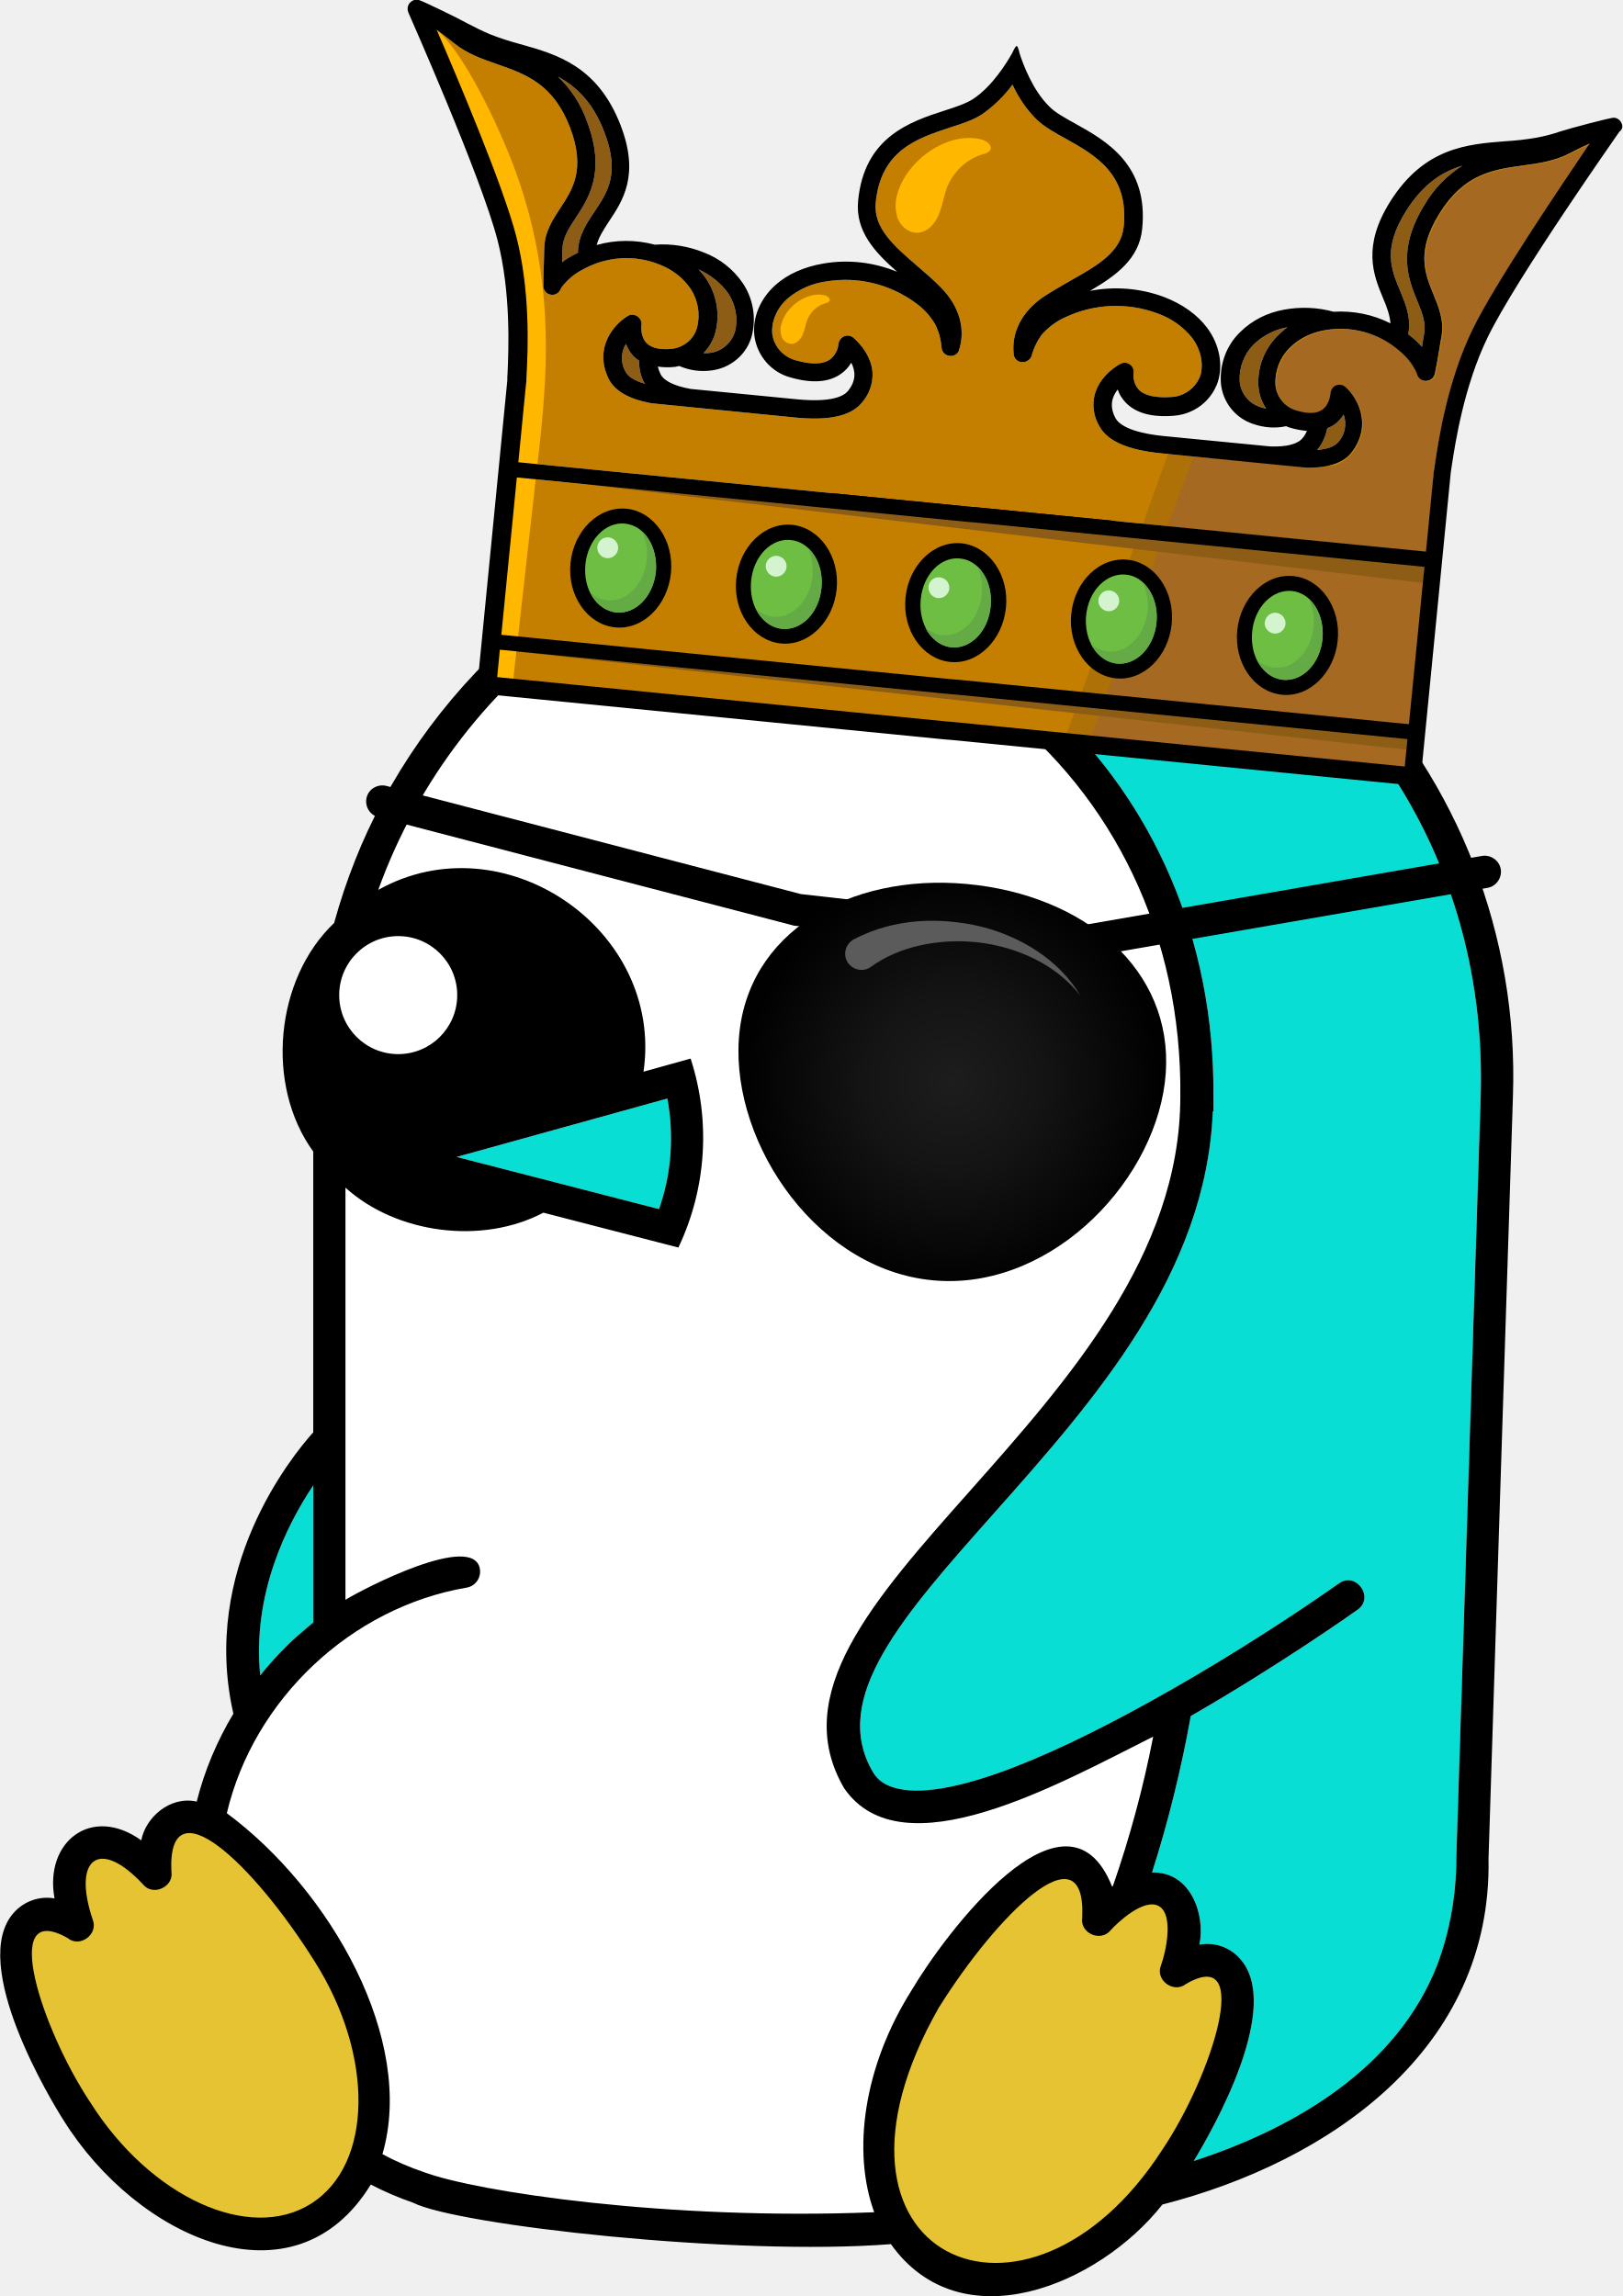
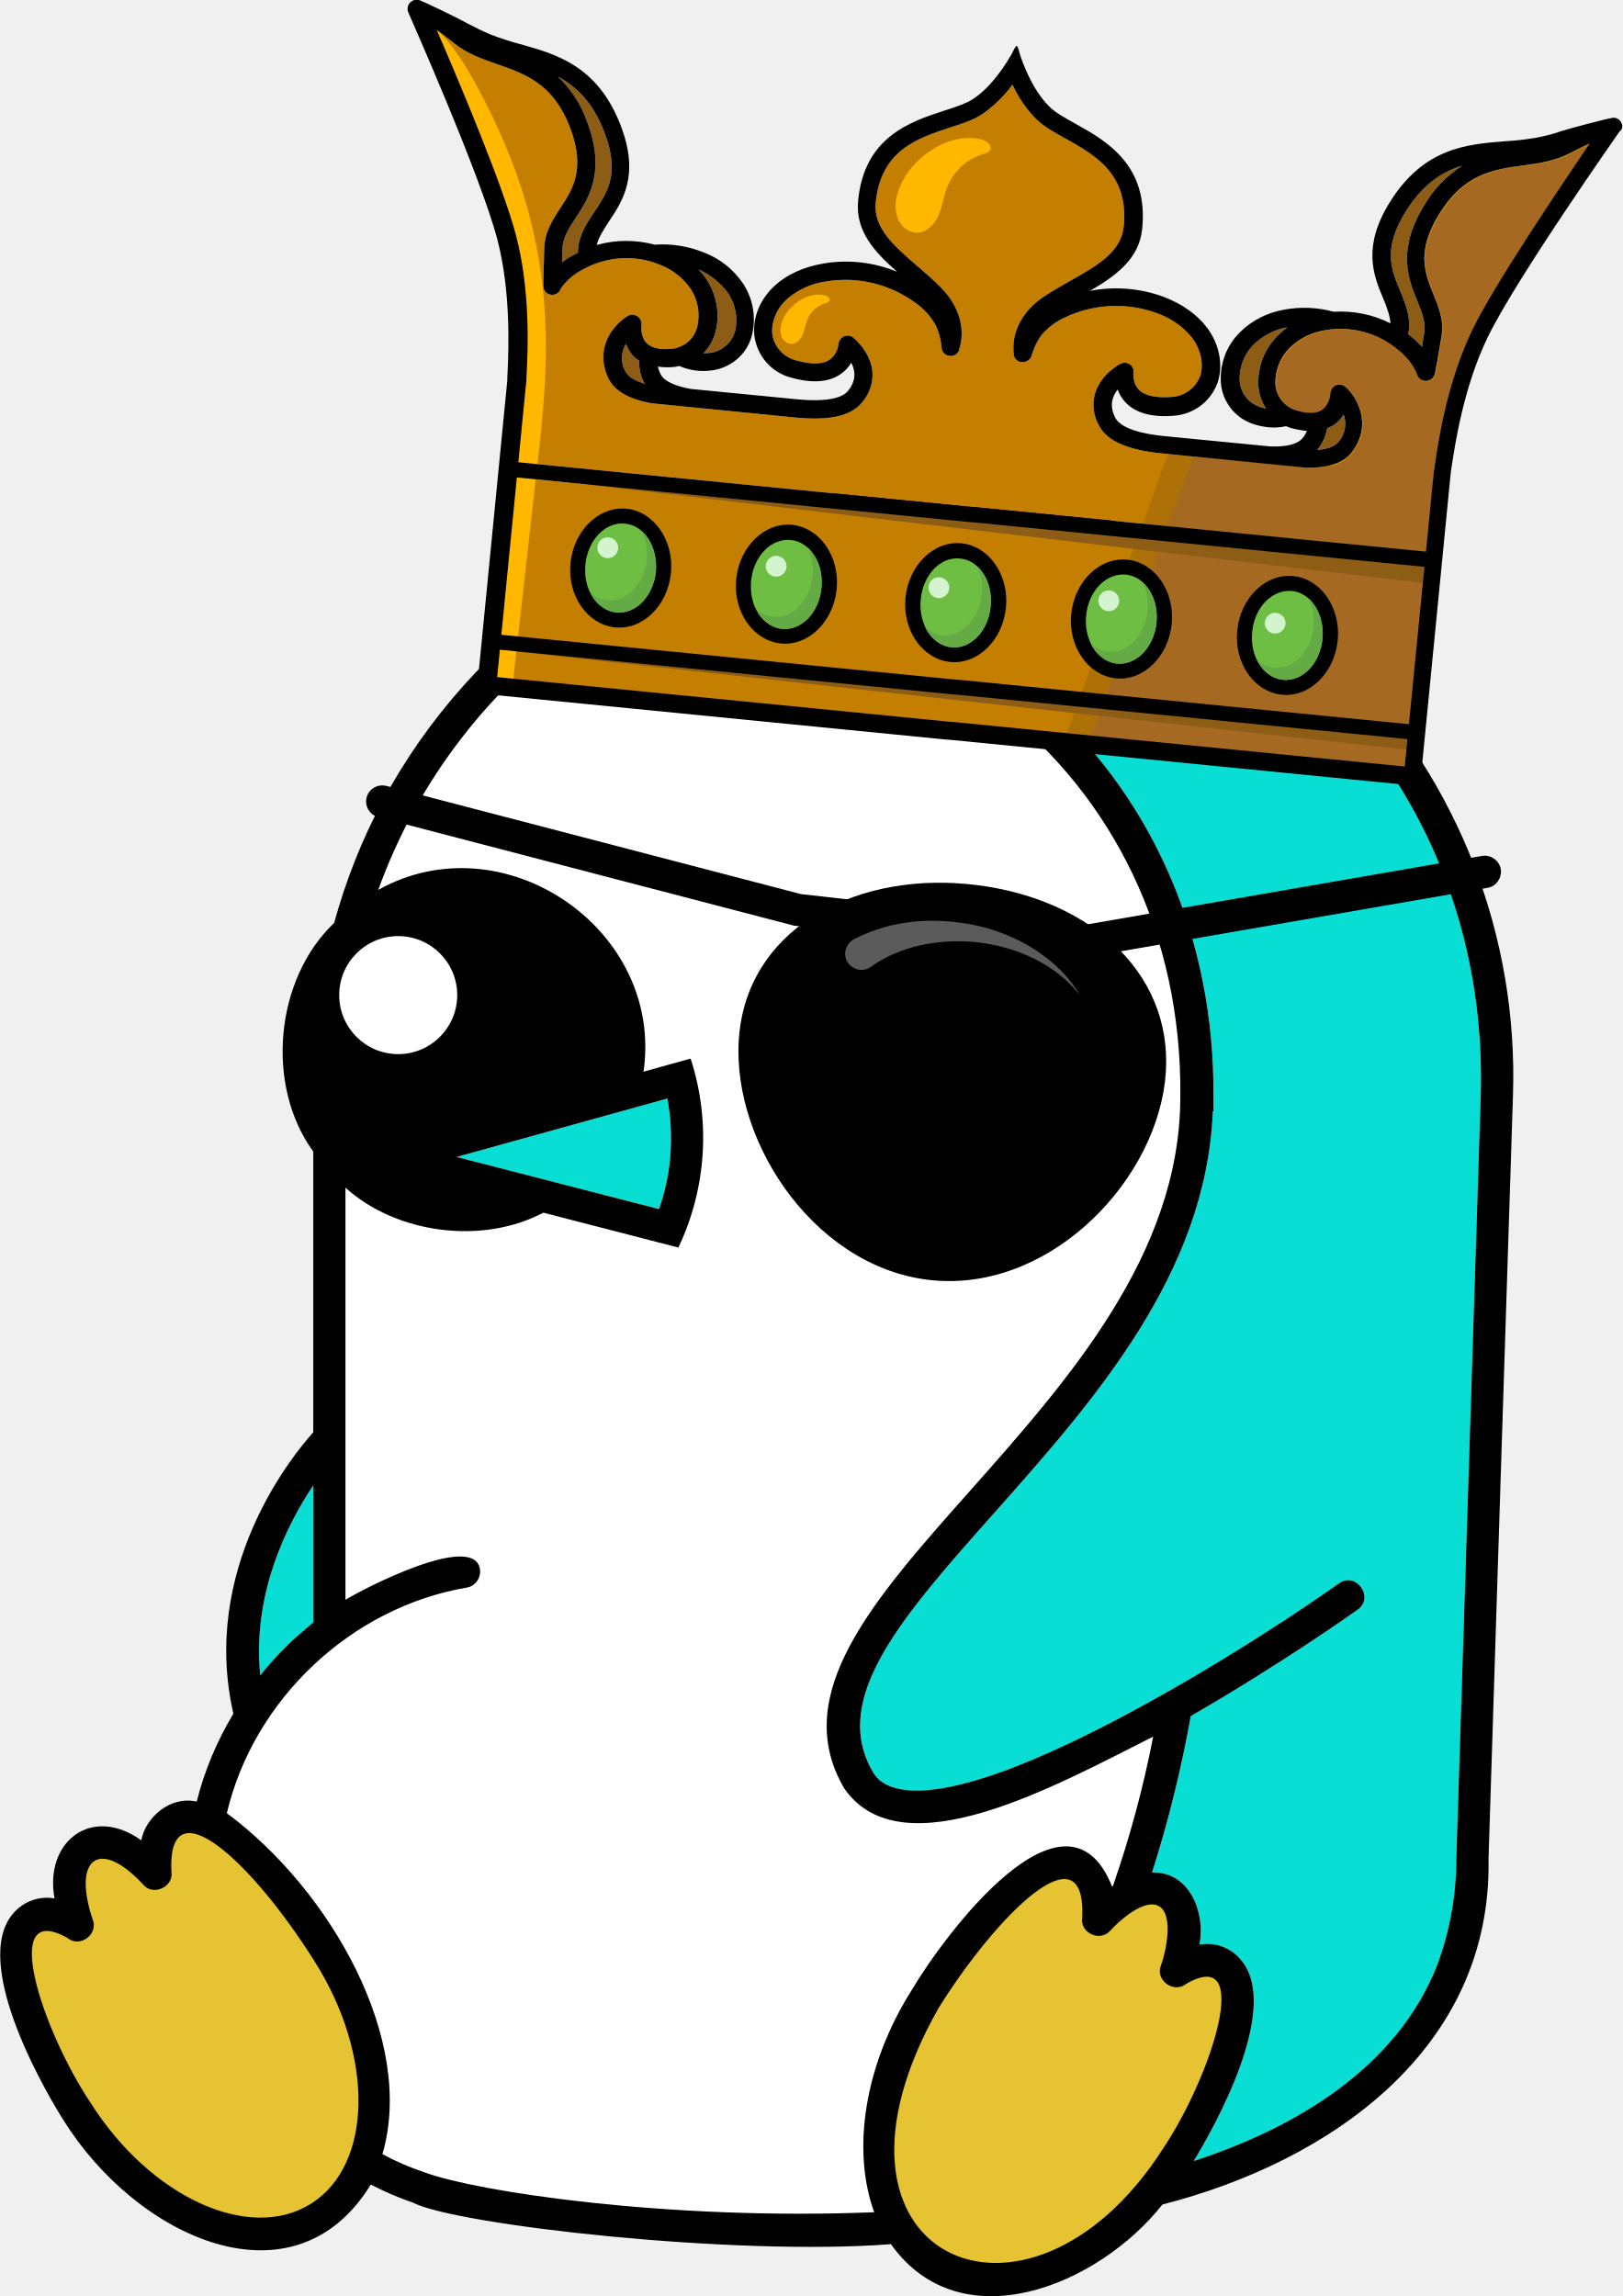
<svg xmlns="http://www.w3.org/2000/svg" version="1.1" id="CrownPatch" x="0px" y="0px" viewBox="0 0 544.3 770.4" style="enable-background:new 0 0 544.3 770.4;" xml:space="preserve">
  <style type="text/css">
	.penguin-st0{fill:#08DED4;}
	.penguin-st1{fill:#E5C333;}
	.penguin-st2{fill:#FFFFFF;}
	.penguin-st3{display:none;fill:#FFFFFF;}
	.penguin-st4{fill:#C57F00;}
	.penguin-st5{opacity:0.4;fill:#8D5D15;enable-background:new    ;}
	.penguin-st6{fill:#A56921;}
	.penguin-st7{fill:#8D5D15;}
	.penguin-st8{fill:#FFB700;}
	.penguin-st9{fill:#6FBE44;}
	.penguin-st10{fill:#65AB45;}
	.penguin-st11{fill:#D4F4D0;}
- 	.penguin-st12{fill:url(#SVGID_1_penguin);}
+ 	.penguin-st12{fill="url(#SVGID_1_penguin)";}
	.penguin-st13{fill:#5B5B5B;}
</style>
  <g id="Color_body">
    <g id="Color_body-2">
      <path class="penguin-st0" d="M496.8,367.2c-8.2,256-8.2,256.1-8.2,256.2c0,12.2-2.1,24.4-6.4,35.9c-13.5,34.6-47.8,54.8-81.7,65.8    c6.2-10.2,30.2-52,15.4-68c-3.4-3.8-8.5-5.5-13.5-4.6c2.1-10.2-3-24.6-15.9-24.2c5.5-17.2,9.8-34.7,13-52.5    c29.7-17.1,53.9-34.2,56-35.7c5.7-4.1-0.5-12.9-6.3-8.8c-12.3,8.7-33.6,22.8-56.8,36c-0.4,0.2-0.8,0.4-1.1,0.6    c-33.8,19.2-71.2,36.4-89.9,32.3c-4.1-0.9-6.9-2.7-8.6-5.7c-14.4-24.8,10-52.2,40.9-87c33.4-37.6,71-80.1,73.2-134.6h0.2    c0-0.4,0-5,0-5.2c0.8-105.9-83.4-182.5-185.4-174.3C350.1,133.4,500.6,222.2,496.8,367.2z" />
    </g>
    <g id="Color_body-3">
      <path class="penguin-st0" d="M105.1,498.4v46c-3,2.6-6.3,5.2-9,8c-3.1,3.1-6.1,6.3-8.8,9.8C84.6,534.8,96.2,511.7,105.1,498.4z" />
    </g>
    <g id="Color_body-4">
      <path class="penguin-st0" d="M153.2,388.2l70.7-19.6c2.3,12.4,1.4,25.2-2.8,37.1L153.2,388.2z" />
    </g>
  </g>
  <g id="Shape">
    <polygon class="penguin-st1" points="368.6,639 363.1,626.9 355,625.3 342.5,636.3 328,646.6 313.7,665.6 302.6,685.4 295.3,712.9    297.2,736.9 308,755.4 318.6,762.3 340.1,765 367.6,755.6 393.6,725.6 409.5,695.1 415.1,670.1 409,658.6 396.3,660.2 396.1,640.7    386.2,633.7 373.6,636.3  " />
    <polygon class="penguin-st1" points="52,628.7 40.4,619.7 31.6,618.4 24.4,625.1 24.4,636.3 21.1,643.2 8.7,645.2 5.4,650.9 5.4,663.5    25.8,708.4 43.9,730 65.5,748 87.2,749.4 107.2,743.9 121.9,725.6 125.6,695.1 118,670.1 101.5,642.4 87.3,625.1 73.9,613.4    61.1,609.8 52.5,619.2  " />
    <path class="penguin-st2" d="M293.3,742.3c-69.4,2.8-133.6-6.9-151.2-13.5c-4.7-1.6-9.4-3.6-13.8-6c11.2-38.3-17.4-88.6-52.2-114.4   c9-38.2,41.7-69.1,80.5-75.7c2.9-0.5,4.9-3.3,4.4-6.3c0,0,0,0,0,0c-2.2-12.3-38.6,6.4-45.1,10.4V398.5c17,15.4,45.7,19.3,66.4,8.4   l45.3,11.7c9.4-19.8,10.9-42.5,4.1-63.4l-15.8,4.4c6.9-47.9-47.1-84.5-89-61c13.3-36.9,37.8-68.6,70.1-90.8   c103.6-22.8,200.4,49.9,199,160.6c-0.2,52.6-37.7,94.8-70.7,132c-32.4,36.5-60.5,68.1-42.1,99.6c19.4,28.3,72-1.4,103.7-17.3   c-3.3,17-7.8,33.7-13.5,50.1c-0.1,0.1-0.2,0.1-0.3,0.2c-15.4-38.5-56.1,15.9-67.3,34.9C289.8,693.3,285.8,721.7,293.3,742.3z" />
    <circle class="penguin-st3" cx="288" cy="328.1" r="19.1" />
    <path d="M362.7,321.5l-96.3-10.9l-139.5-36.4c-2.9-0.8-4.6-3.7-3.9-6.6s3.7-4.6,6.6-3.9L268.7,300l93.6,10.6l134.9-23.4   c2.9-0.5,5.8,1.5,6.3,4.4c0.5,2.9-1.5,5.8-4.4,6.3l0,0L362.7,321.5z" />
    <path d="M452.1,224.2c-65.9-70-182.3-79.8-260.8-25.6c-26.3,18-47.9,42.2-63,70.3c-6.9,12.9-12.3,26.6-16.2,40.8   c-19.8,18.8-23.2,54.4-7,76.7v94.2c-7.3,8.1-37.9,45.9-26.8,94.4c-5.5,9.2-9.7,19.1-12.3,29.5c-9-2-17.2,5.4-18.6,13   c-16.8-12-32.6,0.6-29.1,19.5c-5-0.9-10.1,0.9-13.5,4.6c-15.9,17.2,13.1,64.5,16.5,69.8c24.7,39.6,77.4,63.6,103.1,21.6   c4.6,2.4,9.3,4.4,14.2,6.1c14.7,7.5,108,18,160.3,13.9c23.5,33,69.6,13.9,91.1-13.3c56.3-14.4,110.6-52.2,109.4-116   c0-1.5,8.2-256,8.2-256C509.4,314.2,489.4,262.4,452.1,224.2z M153.2,388.2l70.7-19.6c2.3,12.4,1.4,25.2-2.8,37.1L153.2,388.2z    M105.1,498.4v46c-3,2.6-6.3,5.2-9,8c-3.1,3.1-6.1,6.3-8.8,9.8C84.6,534.8,96.2,511.7,105.1,498.4z M104.4,739.4   c-20.7,13.1-53.9-2.1-74-33.8c-16.3-24.4-30.8-68.4-7.7-55.3c4.1,3.4,10.4-1.3,8.4-6.2c-6.9-20.5,2.2-27.6,16.9-11.8   c3.3,4.1,10.4,0.8,9.5-4.3c-1.4-30,27.5-2.7,48.1,30.2C125.6,689.8,125.1,726.3,104.4,739.4L104.4,739.4z M293.3,742.3   c-69.4,2.8-133.6-6.9-151.2-13.5c-4.7-1.6-9.4-3.6-13.8-6c11.2-38.3-17.4-88.6-52.2-114.4c9-38.2,41.7-69.1,80.5-75.7   c2.9-0.5,4.9-3.3,4.4-6.3c0,0,0,0,0,0c-2.2-12.3-38.6,6.4-45.1,10.4V398.5c17,15.4,45.7,19.3,66.4,8.4l45.3,11.7   c9.4-19.8,10.9-42.5,4.1-63.4l-15.8,4.4c6.9-47.9-47.1-84.5-89-61c13.3-36.9,37.8-68.6,70.1-90.8c103.6-22.8,200.4,49.9,199,160.6   c-0.2,52.6-37.7,94.8-70.7,132c-32.4,36.5-60.5,68.1-42.1,99.6c19.4,28.3,72-1.4,103.7-17.3c-3.3,17-7.8,33.7-13.5,50.1   c-0.1,0.1-0.2,0.1-0.3,0.2c-15.4-38.5-56.1,15.9-67.3,34.9C289.8,693.3,285.8,721.7,293.3,742.3L293.3,742.3z M390.1,721.1   c-45.6,71-122.7,36.1-75.1-47.5c19.3-30.9,49.4-61,48.1-30.2c-0.9,5.2,6.1,8.4,9.5,4.3c2.2-2.5,11.4-11.2,16.4-8   c4.7,3,2.3,14.9,0.5,19.8c-2,4.9,4.3,9.5,8.4,6.2C420.8,652.4,406.4,696.8,390.1,721.1L390.1,721.1z M496.8,367.2   c-8.2,256-8.2,256.1-8.2,256.2c0,12.2-2.1,24.4-6.4,35.9c-13.5,34.6-47.8,54.8-81.7,65.8c6.2-10.2,30.2-52,15.4-68   c-3.4-3.8-8.5-5.5-13.5-4.6c2.1-10.2-3-24.6-15.9-24.2c5.5-17.2,9.8-34.7,13-52.5c29.7-17.1,53.9-34.2,56-35.7   c5.7-4.1-0.5-12.9-6.3-8.8c-12.3,8.7-33.6,22.8-56.8,36c-0.4,0.2-0.8,0.4-1.1,0.6c-33.8,19.2-71.2,36.4-89.9,32.3   c-4.1-0.9-6.9-2.7-8.6-5.7c-14.4-24.8,10-52.2,40.9-87c33.4-37.6,71-80.1,73.2-134.6h0.2c0-0.4,0-5,0-5.2   c0.8-105.9-83.4-182.5-185.4-174.3C350.1,133.4,500.6,222.2,496.8,367.2z" />
    <circle class="penguin-st2" cx="133.6" cy="333.9" r="19.8" />
    <g id="Layer_2_1_">
      <path class="penguin-st4" d="M494,110.6c-8.4,17.3-11.4,37.1-12.5,44.6c-0.2,1.3-0.3,2.3-0.4,2.7c-0.1,0.2-0.1,0.5-0.1,0.7l-2.6,26.5    l-151-14.9l-2.5-0.2l-151-14.9l2.6-26.5c0.1-0.2,0.1-0.5,0.1-0.7c0-0.5,0-1.4,0.1-2.8c0.4-7.6,1.3-27.6-3.6-46.2    c-4.4-16.8-19.5-52.5-26.6-68.9c1.6,1.2,3.6,2.7,6,4.6c4.2,3.4,9.3,5.2,14.2,6.9c9.8,3.4,19,6.7,24.6,21.4    c5.2,13.9,0.9,20.5-3.3,26.9c-2.6,4-5.3,8.1-5.4,13.5c0,1.3-0.1,2.7-0.1,4.2c-0.1,2.6-0.2,5.5-0.2,8.4c0,1.4,0.9,2.6,2.2,2.9    c1.3,0.4,2.7-0.2,3.4-1.4l0.3-0.6c0.1-0.2,0.2-0.3,0.3-0.5c1.8-2.4,4.1-4.3,6.7-5.7c8.1-4.6,17.8-5.3,26.4-1.7    c4.1,1.6,7.6,4.4,10.1,8c2.5,3.8,3.3,8.5,2.2,12.9c-1,3.8-4.2,6.6-8.1,7.2c-4.3,0.5-7.2-0.2-8.9-1.9c-2.2-2.3-1.7-6-1.7-6    c0.2-1.2-0.4-2.3-1.4-3c-1-0.6-2.3-0.7-3.3,0c-4.4,2.7-11.3,10.4-6.4,20.8c2,4.2,6.8,7,14.4,8.4l48.4,4.8    c11.2,1.1,18.4-0.5,22.1-4.8c2.6-2.9,4-6.7,3.7-10.6c-0.6-6.6-6.1-11.1-6.4-11.4c-0.9-0.7-2.1-0.9-3.2-0.4c-1,0.5-1.7,1.5-1.8,2.6    c-0.2,2-1.2,3.8-2.8,5.1c-2.4,1.7-6.3,1.8-11.5,0.3c-4.2-1.1-7.3-4.6-7.9-8.8c-0.4-4.1,1.5-8.7,5.1-11.9c3.8-3.2,8.4-5.2,13.2-5.8    c10.6-1.7,21.4,1,30,7.4c2.6,1.9,4.8,4.3,6.4,7.1c1.2,2.4,1.9,5.1,2.1,7.8c0.1,1.4,1.3,2.6,2.7,2.7c1.5,0.2,2.9-0.7,3.2-2.1    c2.2-7,0-14.5-5.9-20.6c-2.5-2.6-5.3-5-8.1-7.4c-8-6.9-14.8-12.8-14-21.3c1.7-17.6,14-21.6,24.9-25.2c4.1-1.3,8.1-2.6,11-4.6    c3.8-2.7,7.2-6,10-9.8c2,4.3,4.6,8.2,7.9,11.5c2.5,2.5,6.1,4.5,9.9,6.6c10,5.6,21.3,11.9,19.5,29.6c-0.9,8.5-8.8,13-17.9,18.1    c-3.1,1.8-6.3,3.6-9.3,5.6c-6.9,4.8-10.5,11.7-9.7,19c0.1,1.5,1.3,2.7,2.8,2.7c1.4,0.1,2.8-0.8,3.2-2.1c0.7-2.6,1.9-5.1,3.5-7.2    c2.1-2.4,4.8-4.4,7.7-5.7c9.7-4.6,20.8-5.1,30.9-1.4c4.6,1.6,8.8,4.5,11.8,8.3c2.9,3.9,3.9,8.7,2.7,12.7c-1.5,4-5.2,6.8-9.5,7.1    c-5.3,0.4-9.2-0.4-11.2-2.5c-1.3-1.5-1.9-3.5-1.7-5.5c0.2-1.1-0.3-2.3-1.2-2.9c-0.9-0.7-2.2-0.8-3.2-0.2c-0.3,0.1-6.6,3.5-8.5,9.9    c-1.1,3.8-0.5,7.8,1.5,11.1c2.7,4.9,9.5,7.9,20.7,9l48.4,4.8c7.7,0.2,13-1.6,15.7-5.4c6.8-9.2,1.6-18.2-2.2-21.6    c-0.9-0.8-2.1-1-3.2-0.6c-1.1,0.4-1.8,1.5-1.9,2.6c0,0-0.2,3.8-2.8,5.6c-2,1.4-5.1,1.4-9.1,0.1c-3.7-1.3-6.3-4.7-6.6-8.6    c-0.2-4.5,1.5-9,4.7-12.2c3.1-3.1,7.1-5.1,11.4-5.9c9.1-1.8,18.6,0.8,25.6,6.9c2.3,1.9,4.2,4.2,5.5,6.9c0.1,0.2,0.1,0.4,0.2,0.5    l0.2,0.6c0.5,1.3,1.7,2.1,3.1,2c1.4-0.1,2.5-1.1,2.8-2.4c0.6-2.9,1.1-5.7,1.5-8.3c0.2-1.5,0.5-2.8,0.7-4.1c1-5.3-0.9-9.9-2.7-14.3    c-2.9-7.1-5.8-14.4,2-27c8.3-13.4,18-14.8,28.3-16.2c5.2-0.7,10.5-1.5,15.3-4c2.7-1.4,4.9-2.5,6.8-3.3    C523.4,62.9,501.6,95,494,110.6z" />
      <polygon class="penguin-st4" points="326.9,175.3 324.4,175.1 173.4,160.2 171.9,175.2 168.2,213 166.7,228 317.7,242.9 320.2,243.1     471.2,258 472.7,243 476.4,205.2 477.9,190.2   " />
      <polygon class="penguin-st5" points="356.7,249.5 382.2,178.6 479,188.6 475.8,258.2   " />
      <polygon class="penguin-st6" points="365,250.4 390.5,179.5 481.5,194.6 475.8,258.2   " />
      <polygon class="penguin-st7" points="474.1,251.8 165.8,217.8 474.8,244.6   " />
      <polygon class="penguin-st7" points="477.4,195.6 167.6,159.1 478.4,184.8   " />
      <path class="penguin-st7" d="M471.8,70.7c5.7-9,12.1-13.1,18.8-15.1c-5.2,3.3-9.5,7.7-12.6,13c-9.4,15.2-5.6,24.8-2.5,32.4    c1.6,3.9,3,7.4,2.3,11c-0.2,1.3-0.5,2.7-0.7,4.2c0,0.1,0,0.1,0,0.2c-1-1.1-2.1-2.2-3.2-3.1c-0.4-0.4-0.9-0.7-1.4-1.1    c0-0.1,0-0.2,0-0.2c1-5.4-0.9-9.9-2.7-14.3C466.7,90.3,463.8,83.4,471.8,70.7z" />
      <path class="penguin-st7" d="M428.5,112.8c-4.4,4.5-6.7,10.6-6.3,16.8c0.2,2.7,1.1,5.3,2.6,7.5c-0.7-0.2-1.5-0.3-2.2-0.6    c-3.8-1.3-6.4-4.7-6.7-8.7c-0.2-4.5,1.5-9,4.7-12.2l0,0c3.1-3,7-5,11.3-5.8C430.6,110.8,429.5,111.8,428.5,112.8z" />
      <path class="penguin-st7" d="M244.3,98.4L244.3,98.4c2.5,3.8,3.4,8.4,2.3,12.8c-1.1,3.8-4.4,6.7-8.3,7.2c-0.7,0.1-1.5,0.1-2.3,0.1    c1.9-1.9,3.3-4.3,4-6.9c1.6-6.1,0.5-12.5-2.9-17.8c-0.8-1.2-1.7-2.3-2.7-3.4C238.3,92.2,241.8,94.9,244.3,98.4z" />
      <path class="penguin-st7" d="M202.7,44.2c5.4,13.9,1.2,20.2-3.3,26.9c-2.7,4-5.4,8.1-5.5,13.5v0.2c-0.5,0.3-1.1,0.5-1.6,0.8    c-1.3,0.7-2.6,1.5-3.7,2.4v-0.2c0-1.5,0.1-2.9,0.1-4.3c0.1-3.7,2.1-6.8,4.4-10.3c4.5-6.9,10.2-15.5,3.9-32.3    c-2-5.8-5.4-11-9.8-15.2C193.4,29.1,198.9,34.3,202.7,44.2z" />
      <path class="penguin-st7" d="M216.5,128.8c-3.5-1-5.8-2.4-6.7-4.2c-1.6-2.9-1.5-6.4,0.2-9.2c0.6,1.5,1.4,2.9,2.5,4.1    c0.6,0.6,1.2,1.1,1.9,1.5c0,2.6,0.5,5.1,1.7,7.4C216.3,128.5,216.4,128.7,216.5,128.8z" />
      <path class="penguin-st7" d="M441.8,151c0.1-0.1,0.3-0.3,0.4-0.4c1.6-2,2.6-4.4,3.1-6.9c0.8-0.3,1.5-0.7,2.2-1.1c1.3-0.9,2.4-2.1,3.3-3.5    c1.1,3.1,0.5,6.5-1.6,9C447.9,149.8,445.4,150.7,441.8,151z" />
      <path class="penguin-st8" d="M146.5,10.1c7.5,5.7,18.6,27,25.2,44c14.8,38.1,11.7,70.4,9.8,91l-9.6,85.5l-7.4-3.5l9.4-122.9    c0.3-7.7-0.8-15.4-3.3-22.7l-11.9-35.2L146.5,10.1z" />
      <polygon class="penguin-st5" points="382,179.8 393.2,148.5 482.6,161.6 479,188.6   " />
      <path class="penguin-st9" d="M262.1,213.4c-7.9-0.8-13.5-9.2-12.6-18.8s8.1-16.8,16-16s13.5,9.2,12.6,18.8S270,214.2,262.1,213.4z" />
      <path d="M265.3,181.2c6.5,0.6,11.1,7.8,10.3,16.1s-6.7,14.4-13.3,13.7s-11.1-7.8-10.3-16.1S258.8,180.5,265.3,181.2 M265.8,176.1    c-9.3-0.9-17.7,7.3-18.8,18.2s5.6,20.6,14.9,21.6s17.7-7.3,18.8-18.2S275.1,177.1,265.8,176.1z" />
      <path class="penguin-st10" d="M271,183.8c1.4,2.9,1.9,6.2,1.6,9.4c-0.8,8.2-6.7,14.4-13.2,13.7c-2.1-0.2-4.1-1.1-5.7-2.6    c1.8,3.7,5,6.3,8.7,6.7c6.5,0.6,12.4-5.5,13.2-13.7C276.2,191.7,274.3,186.7,271,183.8z" />
      <path class="penguin-st9" d="M374.5,225.1c-7.9-0.8-13.5-9.2-12.6-18.8s8.1-16.8,16-16s13.5,9.2,12.6,18.8S382.4,225.9,374.5,225.1z" />
      <path d="M377.7,192.8c6.5,0.6,11.1,7.8,10.3,16.1s-6.7,14.4-13.3,13.7s-11.1-7.8-10.3-16.1S371.2,192.2,377.7,192.8 M378.2,187.8    c-9.3-0.9-17.7,7.3-18.8,18.2s5.6,20.6,14.9,21.6s17.7-7.3,18.8-18.2S387.5,188.7,378.2,187.8z" />
      <path class="penguin-st10" d="M383.4,195.5c1.4,2.9,1.9,6.2,1.6,9.4c-0.8,8.2-6.7,14.4-13.3,13.7c-2.1-0.2-4.1-1.1-5.7-2.6    c1.8,3.7,5,6.3,8.7,6.7c6.5,0.6,12.4-5.5,13.3-13.7C388.6,203.4,386.7,198.4,383.4,195.5z" />
      <path class="penguin-st9" d="M430.2,230.6c-7.9-0.8-13.5-9.2-12.6-18.8s8.1-16.8,16-16s13.5,9.2,12.6,18.8S438.1,231.4,430.2,230.6z" />
      <path d="M433.4,198.3c6.5,0.6,11.1,7.8,10.3,16.1s-6.7,14.4-13.3,13.7s-11.1-7.8-10.3-16.1S426.9,197.7,433.4,198.3 M433.9,193.3    c-9.3-0.9-17.7,7.3-18.8,18.2s5.6,20.6,14.9,21.6s17.7-7.3,18.8-18.2S443.2,194.2,433.9,193.3L433.9,193.3z" />
      <path class="penguin-st10" d="M439.1,200.9c1.4,2.9,1.9,6.2,1.6,9.4c-0.8,8.2-6.7,14.4-13.3,13.7c-2.1-0.2-4.1-1.1-5.7-2.6    c1.8,3.7,5,6.3,8.7,6.7c6.5,0.6,12.4-5.5,13.3-13.7C444.2,208.9,442.3,203.9,439.1,200.9z" />
      <path class="penguin-st9" d="M206.5,207.9c-7.9-0.8-13.5-9.2-12.6-18.8s8.1-16.8,16-16s13.5,9.2,12.6,18.8S214.4,208.7,206.5,207.9z" />
      <path d="M209.7,175.7c6.5,0.6,11.1,7.8,10.3,16.1s-6.7,14.4-13.3,13.7s-11.1-7.8-10.3-16.1S203.2,175,209.7,175.7 M210.2,170.7    c-9.3-0.9-17.7,7.3-18.8,18.2s5.6,20.6,14.9,21.6s17.7-7.3,18.8-18.2S219.4,171.6,210.2,170.7L210.2,170.7z" />
      <path class="penguin-st10" d="M215.4,178.3c1.4,2.9,1.9,6.2,1.6,9.4c-0.8,8.2-6.7,14.4-13.2,13.7c-2.1-0.2-4.1-1.1-5.7-2.6    c1.8,3.7,5,6.3,8.7,6.7c6.5,0.6,12.4-5.5,13.3-13.7C220.5,186.2,218.6,181.2,215.4,178.3z" />
      <path class="penguin-st9" d="M318.9,219.6c-7.9-0.8-13.5-9.2-12.6-18.8s8.1-16.8,16-16s13.5,9.2,12.6,18.8S326.8,220.4,318.9,219.6z" />
      <path d="M322.1,187.4c6.5,0.6,11.1,7.8,10.3,16.1s-6.7,14.4-13.2,13.7s-11.1-7.8-10.3-16.1S315.6,186.7,322.1,187.4 M322.6,182.3    c-9.3-0.9-17.7,7.3-18.8,18.2s5.6,20.6,14.9,21.6s17.7-7.3,18.8-18.2S331.9,183.3,322.6,182.3L322.6,182.3z" />
      <path class="penguin-st10" d="M327.8,190c1.4,2.9,1.9,6.2,1.6,9.4c-0.8,8.2-6.7,14.4-13.3,13.7c-2.1-0.2-4.1-1.1-5.7-2.6    c1.8,3.7,5,6.3,8.7,6.7c6.5,0.6,12.4-5.5,13.2-13.7C332.9,197.9,331,192.9,327.8,190z" />
      <path class="penguin-st11" d="M203.9,180.3L203.9,180.3c1.9,0,3.5,1.6,3.5,3.5v0l0,0c0,1.9-1.6,3.5-3.5,3.5h0l0,0c-1.9,0-3.5-1.6-3.5-3.5    c0,0,0,0,0,0l0,0C200.4,181.8,202,180.3,203.9,180.3C203.9,180.3,203.9,180.3,203.9,180.3z" />
      <path class="penguin-st11" d="M260.4,186.5L260.4,186.5c1.9,0,3.5,1.6,3.5,3.5c0,0,0,0,0,0l0,0c0,1.9-1.6,3.5-3.5,3.5c0,0,0,0,0,0l0,0    c-1.9,0-3.5-1.6-3.5-3.5v0l0,0C256.9,188.1,258.5,186.5,260.4,186.5L260.4,186.5z" />
      <path class="penguin-st11" d="M315,193.7L315,193.7c1.9,0,3.5,1.6,3.5,3.5c0,0,0,0,0,0l0,0c0,1.9-1.6,3.5-3.5,3.5h0l0,0    c-1.9,0-3.5-1.6-3.5-3.5l0,0l0,0C311.5,195.2,313,193.7,315,193.7L315,193.7z" />
      <path class="penguin-st11" d="M372,198.1L372,198.1c1.9,0,3.5,1.6,3.5,3.5v0c0,1.9-1.6,3.5-3.5,3.5l0,0c-1.9,0-3.5-1.6-3.5-3.5v0    C368.5,199.7,370.1,198.1,372,198.1z" />
      <path class="penguin-st11" d="M427.8,205.6L427.8,205.6c1.9,0,3.5,1.6,3.5,3.5v0c0,1.9-1.6,3.5-3.5,3.5l0,0c-1.9,0-3.5-1.6-3.5-3.5v0    C424.4,207.2,425.9,205.6,427.8,205.6z" />
      <path class="penguin-st8" d="M262.2,108.6c-0.5,1.4-0.4,2.9,0,4.3c0.5,1.4,1.8,2.4,3.3,2.5c1.7,0,3.1-1.5,3.8-3.1s0.9-3.3,1.5-4.9    c1.1-2.8,3.4-4.9,6.3-5.7c0.5-0.1,0.9-0.3,1.2-0.7c0.4-0.8-0.6-1.6-1.5-1.9C270.8,97.6,263.7,102.9,262.2,108.6z" />
      <path class="penguin-st8" d="M301.1,65c-0.9,2.7-0.8,5.6,0.1,8.3c1,2.6,3.5,4.8,6.4,4.8c3.3,0,6-2.8,7.3-5.9s1.7-6.4,2.9-9.5    c2.2-5.3,6.6-9.4,12.1-11c0.9-0.1,1.8-0.6,2.3-1.3c0.9-1.6-1.2-3.2-2.9-3.6C317.8,43.9,304.1,54,301.1,65z" />
      <path class="penguin-st6" d="M400.5,153.4c0,0,20.7,1.2,37.8,3.7h0.1c1.3,0.2,10.6,1.3,15.6-5.4c6.8-9.2,1.6-18.2-2.2-21.6    c-0.9-0.8-2.1-1-3.2-0.6c-1.1,0.4-1.8,1.5-1.9,2.6c0,0-0.2,3.8-2.8,5.6c-2,1.4-5.1,1.4-9.1,0.1c-3.7-1.3-6.3-4.7-6.6-8.6    c-0.2-4.5,1.5-9,4.7-12.2c3.1-3.1,7.1-5.1,11.4-5.9c9.1-1.8,18.6,0.8,25.6,6.9c2.3,1.9,4.2,4.2,5.5,6.9c0.1,0.2,0.1,0.4,0.2,0.5    l0.2,0.6c0.5,1.3,1.7,2.1,3.1,2c1.4-0.1,2.5-1.1,2.8-2.4c0.6-2.9,1.1-5.7,1.5-8.3c0.2-1.5,0.5-2.8,0.7-4.1c1-5.3-0.9-9.9-2.7-14.3    c-2.9-7.1-5.8-14.4,2-27c8.3-13.4,18-14.8,28.3-16.2c5.2-0.7,10.5-1.5,15.3-4c2.7-1.4,4.9-2.5,6.8-3.3    C523.5,62.9,501.6,95,494,110.6c-8.4,17.3-11.4,37.1-12.5,44.6c-0.2,1.3-0.4,2.3-0.4,2.7c-0.1,0.2-0.1,0.5-0.1,0.7l-2.6,26.5    l-86.9-8.5L400.5,153.4z" />
      <path d="M544,41.3c-0.4-1-1.4-1.7-2.4-1.8h-0.1c-1.1-0.1-14.9,3.6-18,4.6c-2.6,0.9-5.3,1.6-8,2.1c-3.5,0.6-7,1-10.6,1.2    c-12.6,1-27,2.1-38.4,20.1c-9.6,15.2-5.7,24.8-2.5,32.5c1.3,3,2.3,5.8,2.5,8.5c-5.9-3-12.5-4.3-19.1-3.9    c-5.4-1.5-11.1-1.7-16.6-0.7c-5.6,1-10.8,3.6-14.8,7.6c-4.5,4.4-6.8,10.6-6.4,16.9c0.5,6.5,4.9,12,11,13.9    c3.5,1.2,7.3,1.5,10.9,0.7c0.4,0.2,0.9,0.4,1.3,0.5c1.9,0.6,3.8,0.9,5.7,1.1c-0.4,0.8-0.8,1.6-1.4,2.3c-1.6,2.1-5.4,3.1-10.9,2.9    l-35.9-3.5c-11.7-1.2-15-4.2-16-5.9c-2.3-4.2-1.1-7.5,0.7-9.7c0.5,1.6,1.4,3,2.6,4.3c3.4,3.6,8.8,5.1,16.2,4.5    c6.8-0.5,12.6-4.9,14.8-11.4c1.8-5.8,0.5-12.6-3.6-18.1c-3.3-4.4-8.3-8-14.6-10.4c-7.9-2.9-16.4-3.6-24.7-2    c8.5-5,16.5-10.6,17.5-20.8c2.2-21.5-12.1-29.6-22.6-35.4c-3.4-1.9-6.7-3.7-8.6-5.7c-5.6-5.5-8.8-14.3-9.9-17.7c0,0-0.6-2.8-1-2.5    c-0.3-0.4-1.5,2.3-1.5,2.3c-1.8,3.2-6.6,11.1-13.1,15.4c-2.3,1.5-5.8,2.7-9.6,3.9c-11.4,3.7-27,8.8-29,30.3    c-1,10.2,5.7,17.3,13.1,23.8c-7.8-3.2-16.3-4.2-24.6-2.8c-6.6,1.1-12.2,3.6-16.3,7.3c-5.1,4.6-7.7,10.9-7,17    c0.9,6.7,5.7,12.3,12.3,14c7.1,2,12.8,1.6,16.8-1.3c1.4-1,2.5-2.2,3.4-3.7c1.3,2.5,1.9,5.9-1.2,9.6c-1.3,1.5-5.1,3.8-16.8,2.7    l-35.9-3.5c-5.5-1-9-2.7-10.1-5c-0.4-0.8-0.7-1.7-0.9-2.5c1.9,0.3,3.9,0.3,5.8,0.1c0.5-0.1,0.9-0.2,1.4-0.3    c3.4,1.5,7.2,2,10.8,1.5c6.4-0.8,11.8-5.3,13.5-11.5c1.6-6.1,0.5-12.6-3-17.8c-3.2-4.7-7.8-8.3-13.1-10.3    c-5.2-2.1-10.8-3-16.4-2.6c-6.4-1.7-13.1-1.7-19.5,0.1c0.7-2.7,2.3-5.1,4.1-7.9c4.6-6.9,10.4-15.5,3.9-32.3    c-7.7-19.9-21.5-23.8-33.7-27.2c-3.4-0.9-6.8-2-10.1-3.3c-2.6-1.1-5-2.3-7.5-3.6c-2.8-1.6-15.7-7.9-16.7-8h-0.1    c-1.1-0.1-2.1,0.4-2.8,1.3c-0.6,0.9-0.7,2-0.3,3c0.2,0.5,24.4,55,29.9,76.3c4.6,17.7,3.7,37.1,3.4,44.4c-0.1,1.2-0.1,2.1-0.1,2.7    v0.1l-10,101.9c-0.2,1.7,1.1,3.1,2.7,3.3l154,15.2l2.5,0.2l154,15.2c1.7,0.2,3.2-1,3.3-2.7l0,0l10-101.9v-0.1    c0.1-0.6,0.2-1.5,0.4-2.7c1.1-7.2,4-26.4,12-42.9c9.6-19.8,43.9-68.5,44.2-69C544.4,43.4,544.5,42.2,544,41.3z M471.8,70.7    c5.7-9,12.1-13.1,18.8-15.1c-5.2,3.3-9.5,7.7-12.6,13c-9.4,15.2-5.6,24.8-2.5,32.4c1.6,3.9,3,7.4,2.3,11c-0.2,1.3-0.5,2.7-0.7,4.2    c0,0.1,0,0.1,0,0.2c-1-1.1-2.1-2.2-3.2-3.1c-0.4-0.4-0.9-0.7-1.4-1.1c0-0.1,0-0.2,0-0.2c1-5.4-0.9-9.9-2.7-14.3    C466.7,90.3,463.8,83.4,471.8,70.7L471.8,70.7z M428.5,112.8c-4.4,4.5-6.7,10.6-6.3,16.8c0.2,2.7,1.1,5.3,2.6,7.5    c-0.7-0.2-1.5-0.3-2.2-0.6c-3.8-1.3-6.4-4.7-6.7-8.7c-0.2-4.5,1.5-9,4.7-12.2l0,0c3.1-3,7-5,11.3-5.8    C430.6,110.8,429.5,111.8,428.5,112.8z M244.3,98.4L244.3,98.4c2.5,3.8,3.4,8.4,2.3,12.8c-1.1,3.8-4.4,6.7-8.3,7.2    c-0.7,0.1-1.5,0.1-2.3,0.1c1.9-1.9,3.3-4.3,4-6.9c1.6-6.1,0.5-12.5-2.9-17.8c-0.8-1.2-1.7-2.3-2.7-3.4    C238.3,92.2,241.8,94.9,244.3,98.4z M202.7,44.2c5.4,13.9,1.2,20.2-3.3,26.9c-2.7,4-5.4,8.1-5.5,13.5v0.2    c-0.5,0.3-1.1,0.5-1.6,0.8c-1.3,0.7-2.6,1.5-3.7,2.4v-0.2c0-1.5,0.1-2.9,0.1-4.3c0.1-3.7,2.1-6.8,4.4-10.3    c4.5-6.9,10.2-15.5,3.9-32.3c-2-5.8-5.4-11-9.8-15.2C193.4,29.1,198.9,34.3,202.7,44.2L202.7,44.2z M471.3,257.2l-151-14.9    l-2.5-0.2l-151-14.9l0.9-9.2l151,14.9l2.5,0.2l151,14.9L471.3,257.2z M472.7,243l-151-14.9l-2.5-0.2l-151-14.9l5.2-52.8l151,14.9    l2.5,0.2l151,14.9L472.7,243z M494,110.6c-8.4,17.3-11.4,37.1-12.5,44.6c-0.2,1.3-0.3,2.3-0.4,2.7c-0.1,0.2-0.1,0.5-0.1,0.7    l-2.6,26.5l-151-14.9l-2.5-0.2l-151-14.9l2.6-26.5c0.1-0.2,0.1-0.5,0.1-0.7c0-0.5,0-1.4,0.1-2.8c0.4-7.6,1.3-27.6-3.6-46.2    c-4.4-16.8-19.5-52.5-26.6-68.9c1.6,1.2,3.6,2.7,6,4.6c4.2,3.4,9.3,5.2,14.2,6.9c9.8,3.4,19,6.7,24.6,21.4    c5.2,13.9,0.9,20.5-3.3,26.9c-2.6,4-5.3,8.1-5.4,13.5c0,1.3-0.1,2.7-0.1,4.2c-0.1,2.6-0.2,5.5-0.2,8.4c0,1.4,0.9,2.6,2.2,2.9    c1.3,0.4,2.7-0.2,3.4-1.4l0.3-0.6c0.1-0.2,0.2-0.3,0.3-0.5c1.8-2.4,4.1-4.3,6.7-5.7c8.1-4.6,17.8-5.3,26.4-1.7    c4.1,1.6,7.6,4.4,10.1,8c2.5,3.8,3.3,8.5,2.2,12.9c-1,3.8-4.2,6.6-8.1,7.2c-4.3,0.5-7.2-0.2-8.9-1.9c-2.2-2.3-1.7-6-1.7-6    c0.2-1.2-0.4-2.3-1.4-3c-1-0.6-2.3-0.7-3.3,0c-4.4,2.7-11.3,10.4-6.4,20.8c2,4.2,6.8,7,14.4,8.4l48.4,4.8    c11.2,1.1,18.4-0.5,22.1-4.8c2.6-2.9,4-6.7,3.7-10.6c-0.6-6.6-6.1-11.1-6.4-11.4c-0.9-0.7-2.1-0.9-3.2-0.4c-1,0.5-1.7,1.5-1.8,2.6    c-0.2,2-1.2,3.8-2.8,5.1c-2.4,1.7-6.3,1.8-11.5,0.3c-4.2-1.1-7.3-4.6-7.9-8.8c-0.4-4.1,1.5-8.7,5.1-11.9c3.8-3.2,8.4-5.2,13.2-5.8    c10.6-1.7,21.4,1,30,7.4c2.6,1.9,4.8,4.3,6.4,7.1c1.2,2.4,1.9,5.1,2.1,7.8c0.1,1.4,1.3,2.6,2.7,2.7c1.5,0.2,2.9-0.7,3.2-2.1    c2.2-7,0-14.5-5.9-20.6c-2.5-2.6-5.3-5-8.1-7.4c-8-6.9-14.8-12.8-14-21.3c1.7-17.6,14-21.6,24.9-25.2c4.1-1.3,8.1-2.6,11-4.6    c3.8-2.7,7.2-6,10-9.8c2,4.3,4.6,8.2,7.9,11.5c2.5,2.5,6.1,4.5,9.9,6.6c10,5.6,21.3,11.9,19.5,29.6c-0.9,8.5-8.8,13-17.9,18.1    c-3.1,1.8-6.3,3.6-9.3,5.6c-6.9,4.8-10.5,11.7-9.7,19c0.1,1.5,1.3,2.7,2.8,2.7c1.4,0.1,2.8-0.8,3.2-2.1c0.7-2.6,1.9-5.1,3.5-7.2    c2.1-2.4,4.8-4.4,7.7-5.7c9.7-4.6,20.8-5.1,30.9-1.4c4.6,1.6,8.8,4.5,11.8,8.3c2.9,3.9,3.9,8.7,2.7,12.7c-1.5,4-5.2,6.8-9.5,7.1    c-5.3,0.4-9.2-0.4-11.2-2.5c-1.3-1.5-1.9-3.5-1.7-5.5c0.2-1.1-0.3-2.3-1.2-2.9c-0.9-0.7-2.2-0.8-3.2-0.2c-0.3,0.1-6.6,3.5-8.5,9.9    c-1.1,3.8-0.5,7.8,1.5,11.1c2.7,4.9,9.5,7.9,20.7,9l48.4,4.8c7.7,0.2,13-1.6,15.7-5.4c6.8-9.2,1.6-18.2-2.2-21.6    c-0.9-0.8-2.1-1-3.2-0.6c-1.1,0.4-1.8,1.5-1.9,2.6c0,0-0.2,3.8-2.8,5.6c-2,1.4-5.1,1.4-9.1,0.1c-3.7-1.3-6.3-4.7-6.6-8.6    c-0.2-4.5,1.5-9,4.7-12.2c3.1-3.1,7.1-5.1,11.4-5.9c9.1-1.8,18.6,0.8,25.6,6.9c2.3,1.9,4.2,4.2,5.5,6.9c0.1,0.2,0.1,0.4,0.2,0.5    l0.2,0.6c0.5,1.3,1.7,2.1,3.1,2c1.4-0.1,2.5-1.1,2.8-2.4c0.6-2.9,1.1-5.7,1.5-8.3c0.2-1.5,0.5-2.8,0.7-4.1c1-5.3-0.9-9.9-2.7-14.3    c-2.9-7.1-5.8-14.4,2-27c8.3-13.4,18-14.8,28.3-16.2c5.2-0.7,10.5-1.5,15.3-4c2.7-1.4,4.9-2.5,6.8-3.3    C523.4,62.9,501.6,95,494,110.6L494,110.6z M216.5,128.8c-3.5-1-5.8-2.4-6.7-4.2c-1.6-2.9-1.5-6.4,0.2-9.2    c0.6,1.5,1.4,2.9,2.5,4.1c0.6,0.6,1.2,1.1,1.9,1.5c0,2.6,0.5,5.1,1.7,7.4C216.3,128.5,216.4,128.7,216.5,128.8L216.5,128.8z     M441.8,151c0.1-0.1,0.3-0.3,0.4-0.4c1.6-2,2.6-4.4,3.1-6.9c0.8-0.3,1.5-0.7,2.2-1.1c1.3-0.9,2.4-2.1,3.3-3.5    c1.1,3.1,0.5,6.5-1.6,9C447.9,149.8,445.4,150.7,441.8,151L441.8,151z" />
    </g>
    <radialGradient id="SVGID_1_penguin" cx="479.763" cy="240.517" r="69.332" gradientTransform="matrix(1 0 0 -1 -160.2409 603.4958)" gradientUnits="userSpaceOnUse">
      <stop offset="0" style="stop-color:#1D1D1D" />
      <stop offset="0.429" style="stop-color:#141414" />
      <stop offset="1" style="stop-color:#010101" />
    </radialGradient>
    <path class="penguin-st12" d="M390.8,363.3c-4.4,35-40.2,71-79.6,66.1s-67.4-49-63-84s40.3-53.4,79.7-48.4S395.2,328.3,390.8,363.3z" />
    <path class="penguin-st13" d="M286.6,315.1c13.7-7.1,28.9-7.4,42.5-4.2c13.6,3.4,26.3,11.3,33.3,23.1c-8.4-10.7-21.5-16.3-34.3-17.8   c-12.8-1.4-26.2,1.2-35.9,8.2c-2.4,1.8-5.8,1.2-7.6-1.2s-1.2-5.8,1.2-7.6C286.2,315.3,286.4,315.2,286.6,315.1z" />
  </g>
</svg>
